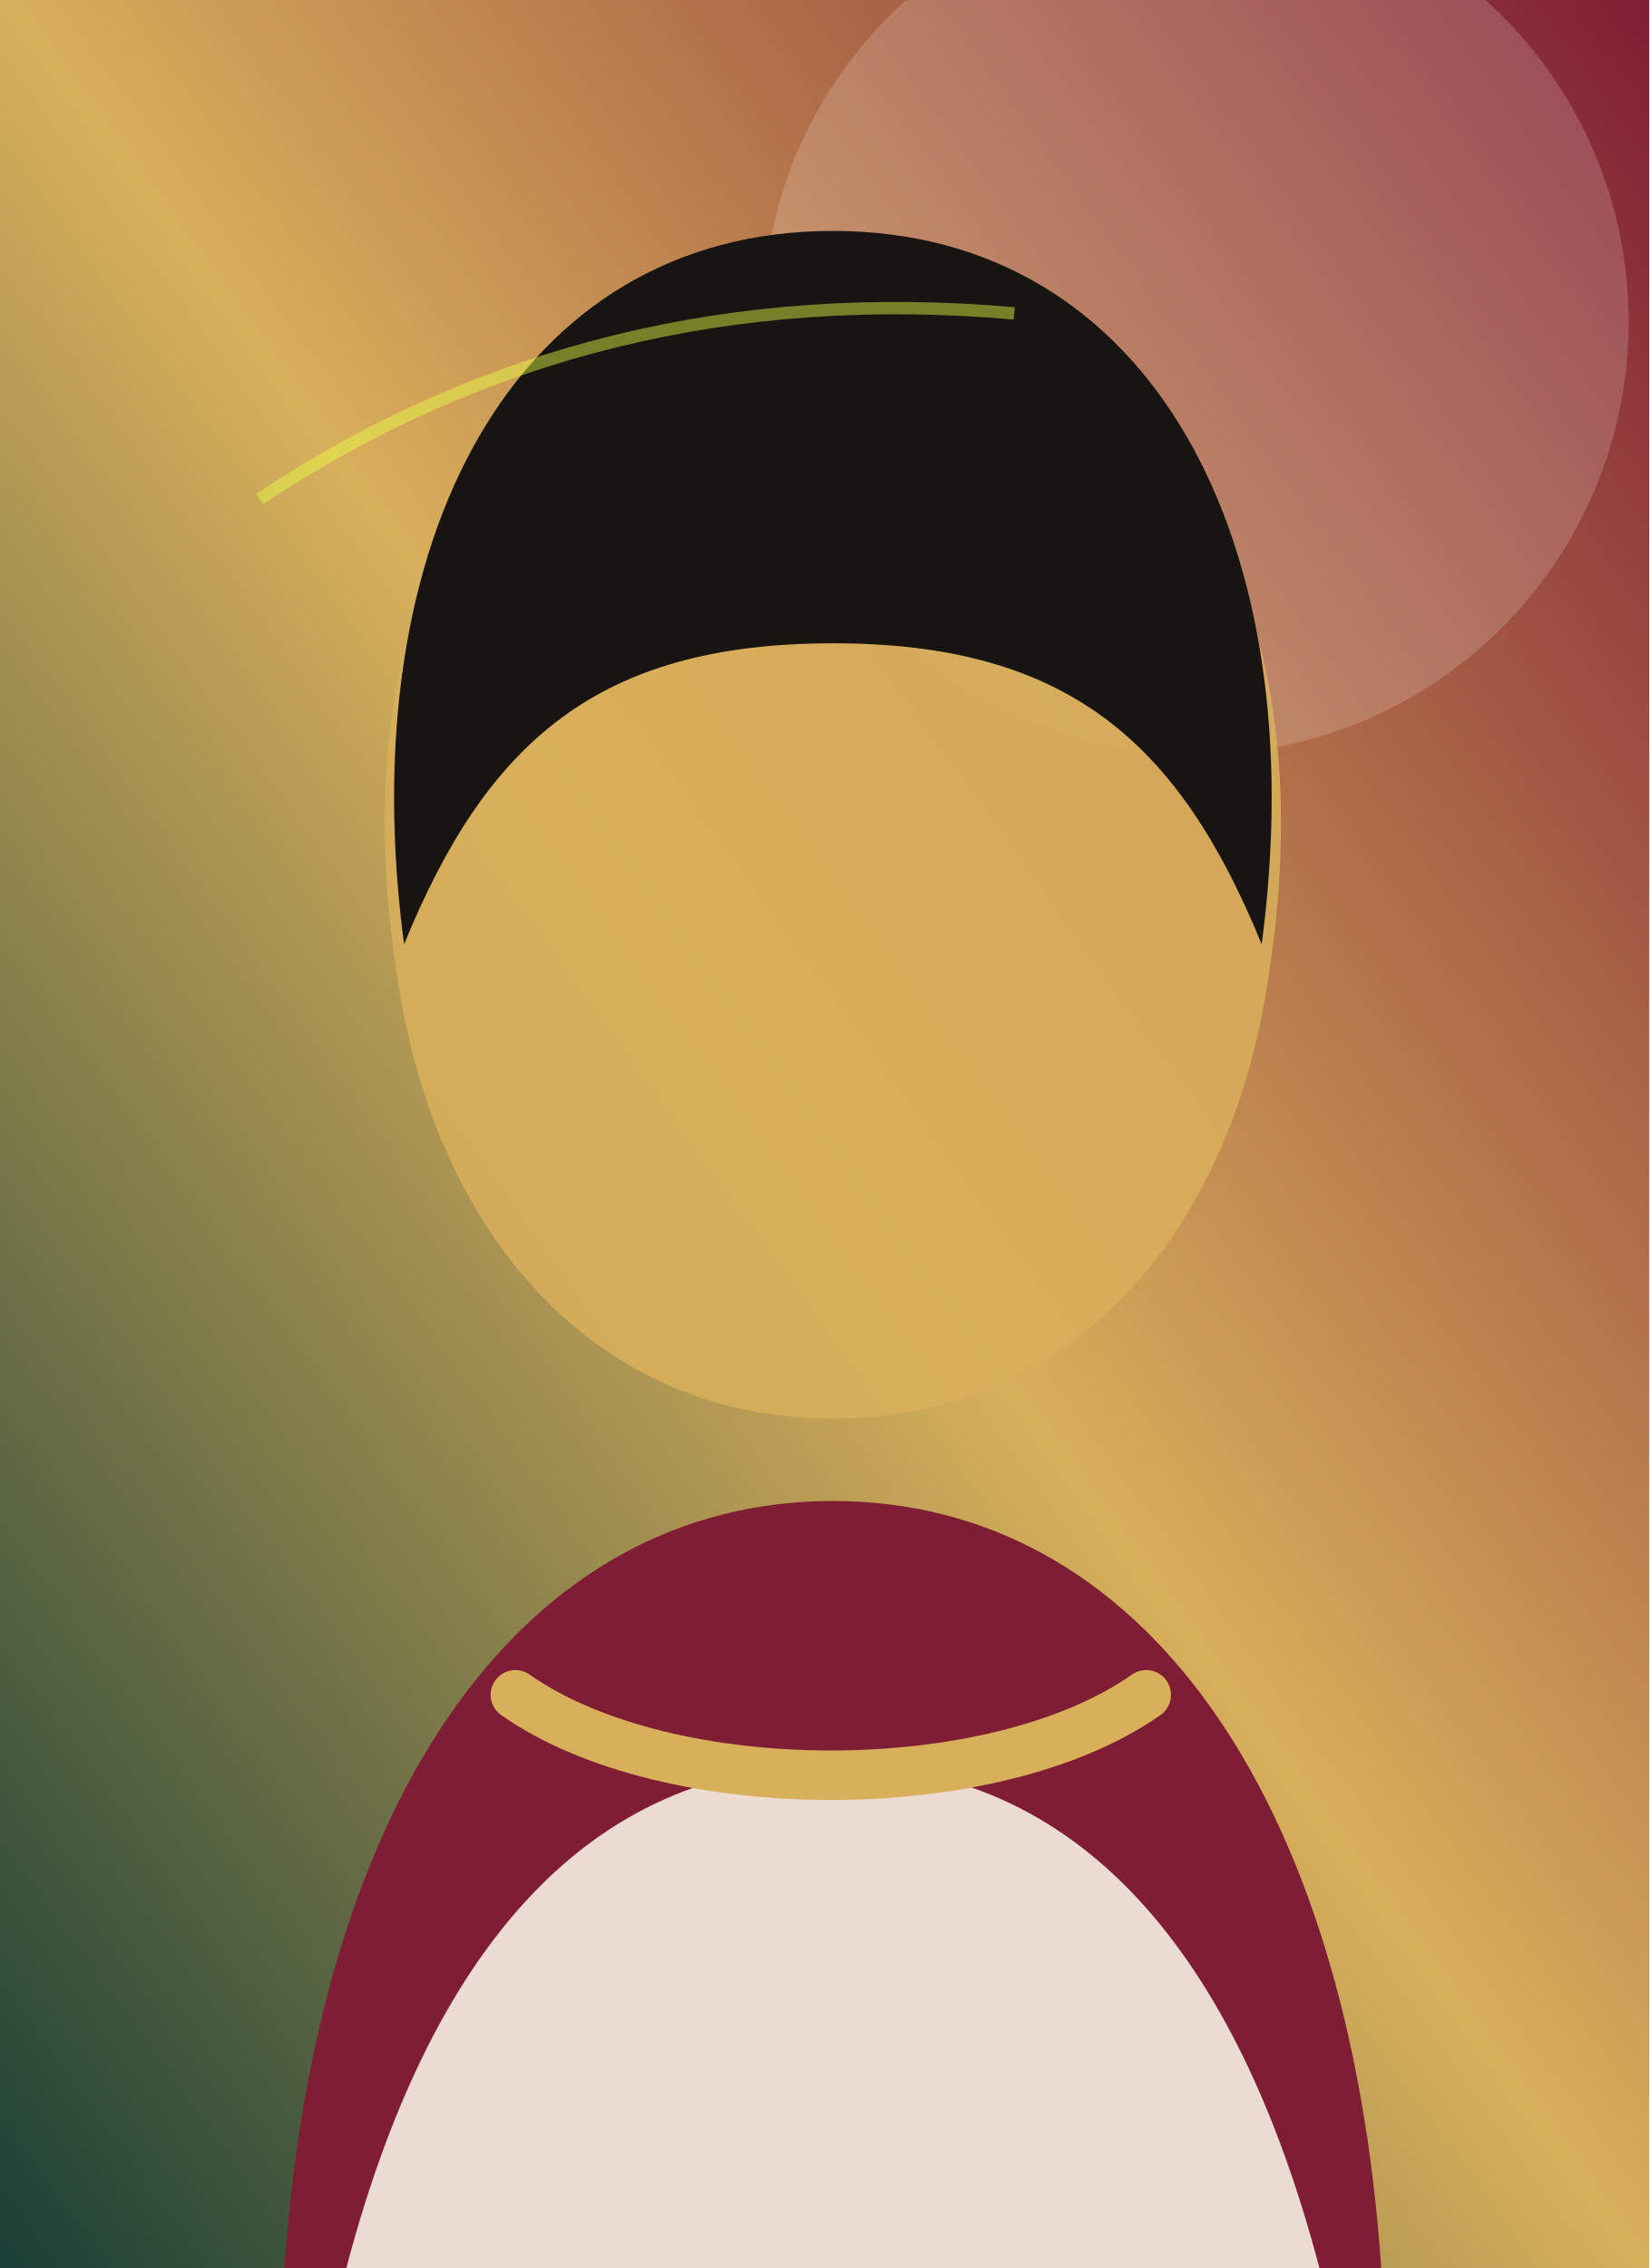
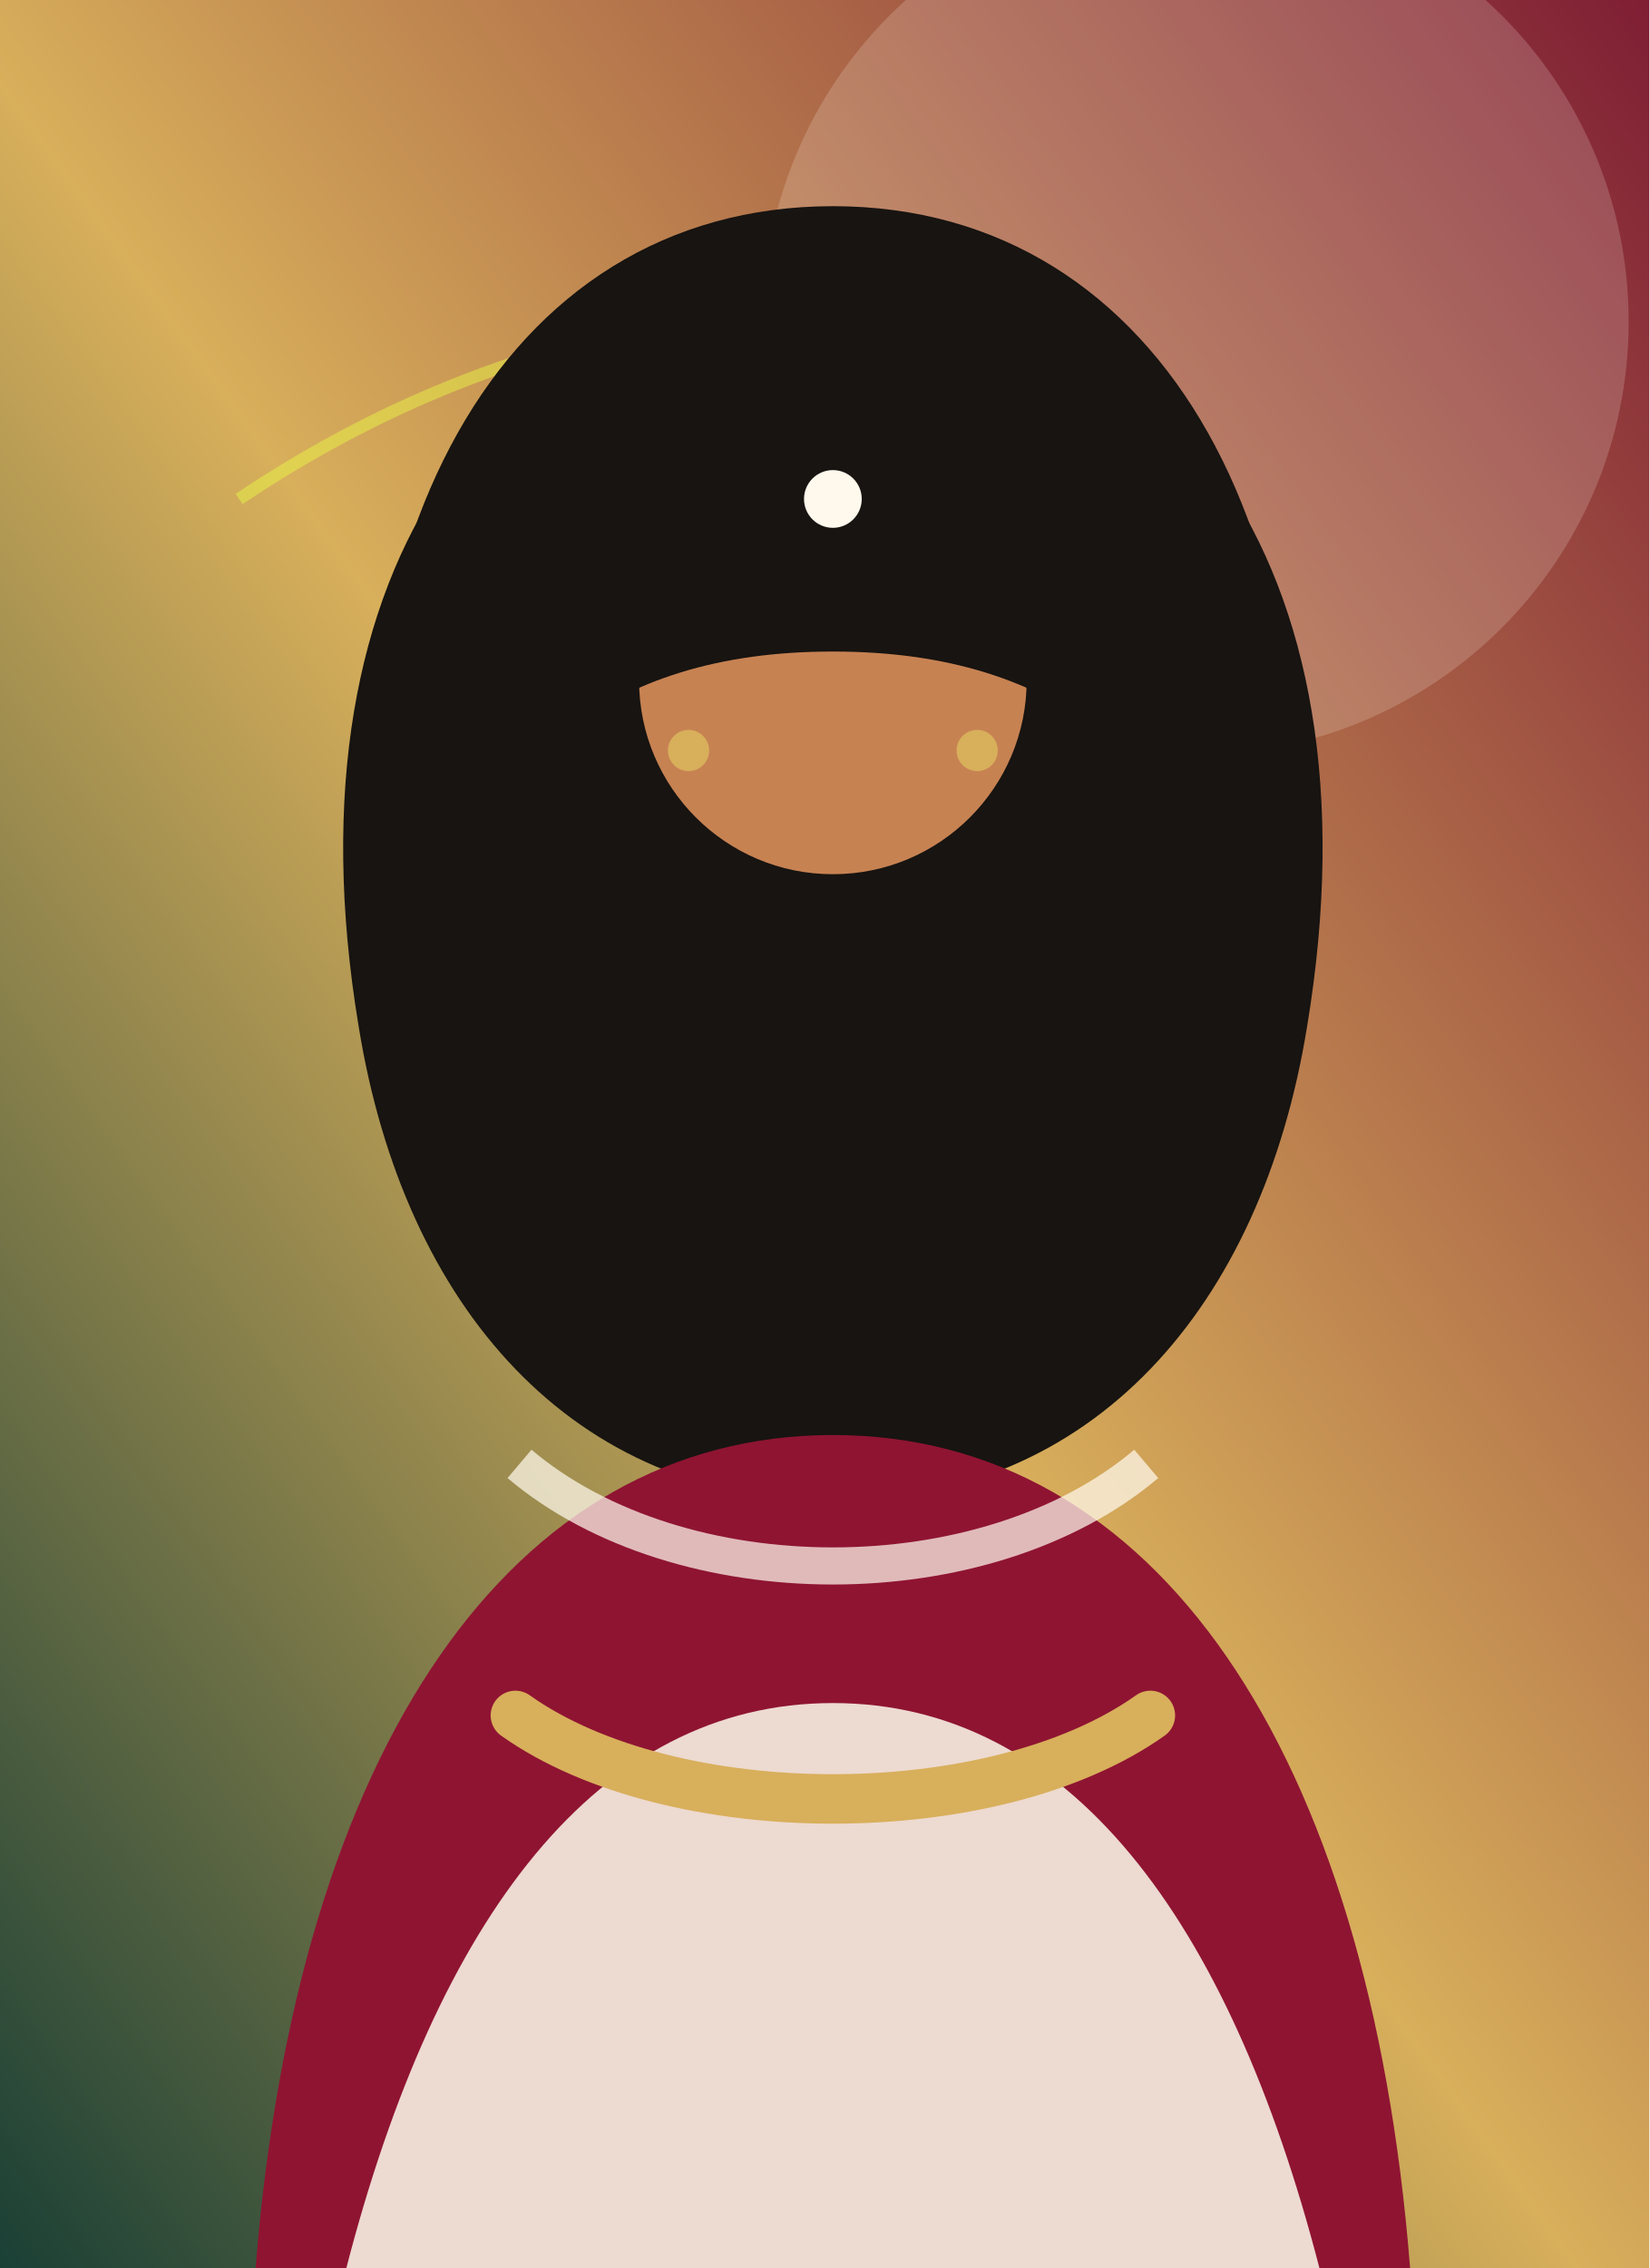
<svg xmlns="http://www.w3.org/2000/svg" viewBox="0 0 800 1100" role="img" aria-labelledby="title desc">
  <defs>
    <linearGradient id="bg" x1="1" x2="0" y1="0" y2="1">
      <stop offset="0" stop-color="#7f1d34" />
-       <stop offset="0.5" stop-color="#d8af5b" />
+       <stop offset="0.52" stop-color="#d8af5b" />
      <stop offset="1" stop-color="#193f35" />
    </linearGradient>
+     <style>
+       @keyframes brideFloat { 0%,100% { transform: translateY(0); } 50% { transform: translateY(-18px); } }
+       @keyframes jewelBlink { 0%,100% { opacity: .45; } 50% { opacity: 1; } }
+       .bride { animation: brideFloat 6.5s ease-in-out infinite; transform-origin: 50% 70%; }
+       .jewel { animation: jewelBlink 2.4s ease-in-out infinite; }
+     </style>
  </defs>
  <rect width="800" height="1100" fill="url(#bg)" />
  <circle cx="580" cy="156" r="210" fill="#fff9ed" opacity="0.18" />
-   <path d="M404 150c146 0 246 120 210 332-20 119-96 206-210 206s-190-87-210-206c-36-212 64-332 210-332Z" fill="#d8af5b" opacity="0.88" />
-   <path d="M196 458c-26-196 54-346 208-346s234 150 208 346c-40-98-94-146-208-146s-168 48-208 146Z" fill="#171411" />
-   <path d="M138 1100c16-232 118-372 266-372s250 140 266 372Z" fill="#7f1d34" />
-   <path d="M168 1100c40-152 116-244 236-244s196 92 236 244Z" fill="#f7efe1" opacity="0.9" />
-   <path d="M250 822c74 52 232 52 306 0" stroke="#d8af5b" stroke-width="24" fill="none" stroke-linecap="round" />
-   <path d="M126 242c108-72 230-102 366-90" stroke="#eaff45" stroke-width="6" opacity="0.46" fill="none" />
+   <path d="M116 242c110-74 234-104 372-92" stroke="#eaff45" stroke-width="6" opacity="0.44" fill="none" />
+   <g class="bride">
+     <path d="M404 136c158 0 268 134 230 362-22 136-104 230-230 230s-208-94-230-230c-38-228 72-362 230-362Z" fill="#171411" />
+     <circle cx="404" cy="330" r="94" fill="#c78252" />
+     <path d="M184 482c-30-216 58-382 220-382s250 166 220 382c-48-112-110-166-220-166s-172 54-220 166Z" fill="#171411" />
+     <path d="M124 1100c20-252 124-404 280-404s260 152 280 404Z" fill="#8f1432" />
+     <path d="M168 1100c44-170 122-274 236-274s192 104 236 274Z" fill="#f7efe1" opacity="0.9" />
+     <path d="M250 832c76 54 232 54 308 0" stroke="#d8af5b" stroke-width="24" fill="none" stroke-linecap="round" />
+     <path d="M252 710c78 66 226 66 304 0" stroke="#fff9ed" stroke-width="18" fill="none" opacity="0.72" />
+     <circle class="jewel" cx="404" cy="242" r="14" fill="#fff9ed" />
+     <circle class="jewel" cx="334" cy="364" r="10" fill="#d8af5b" />
+     <circle class="jewel" cx="474" cy="364" r="10" fill="#d8af5b" />
+   </g>
</svg>
